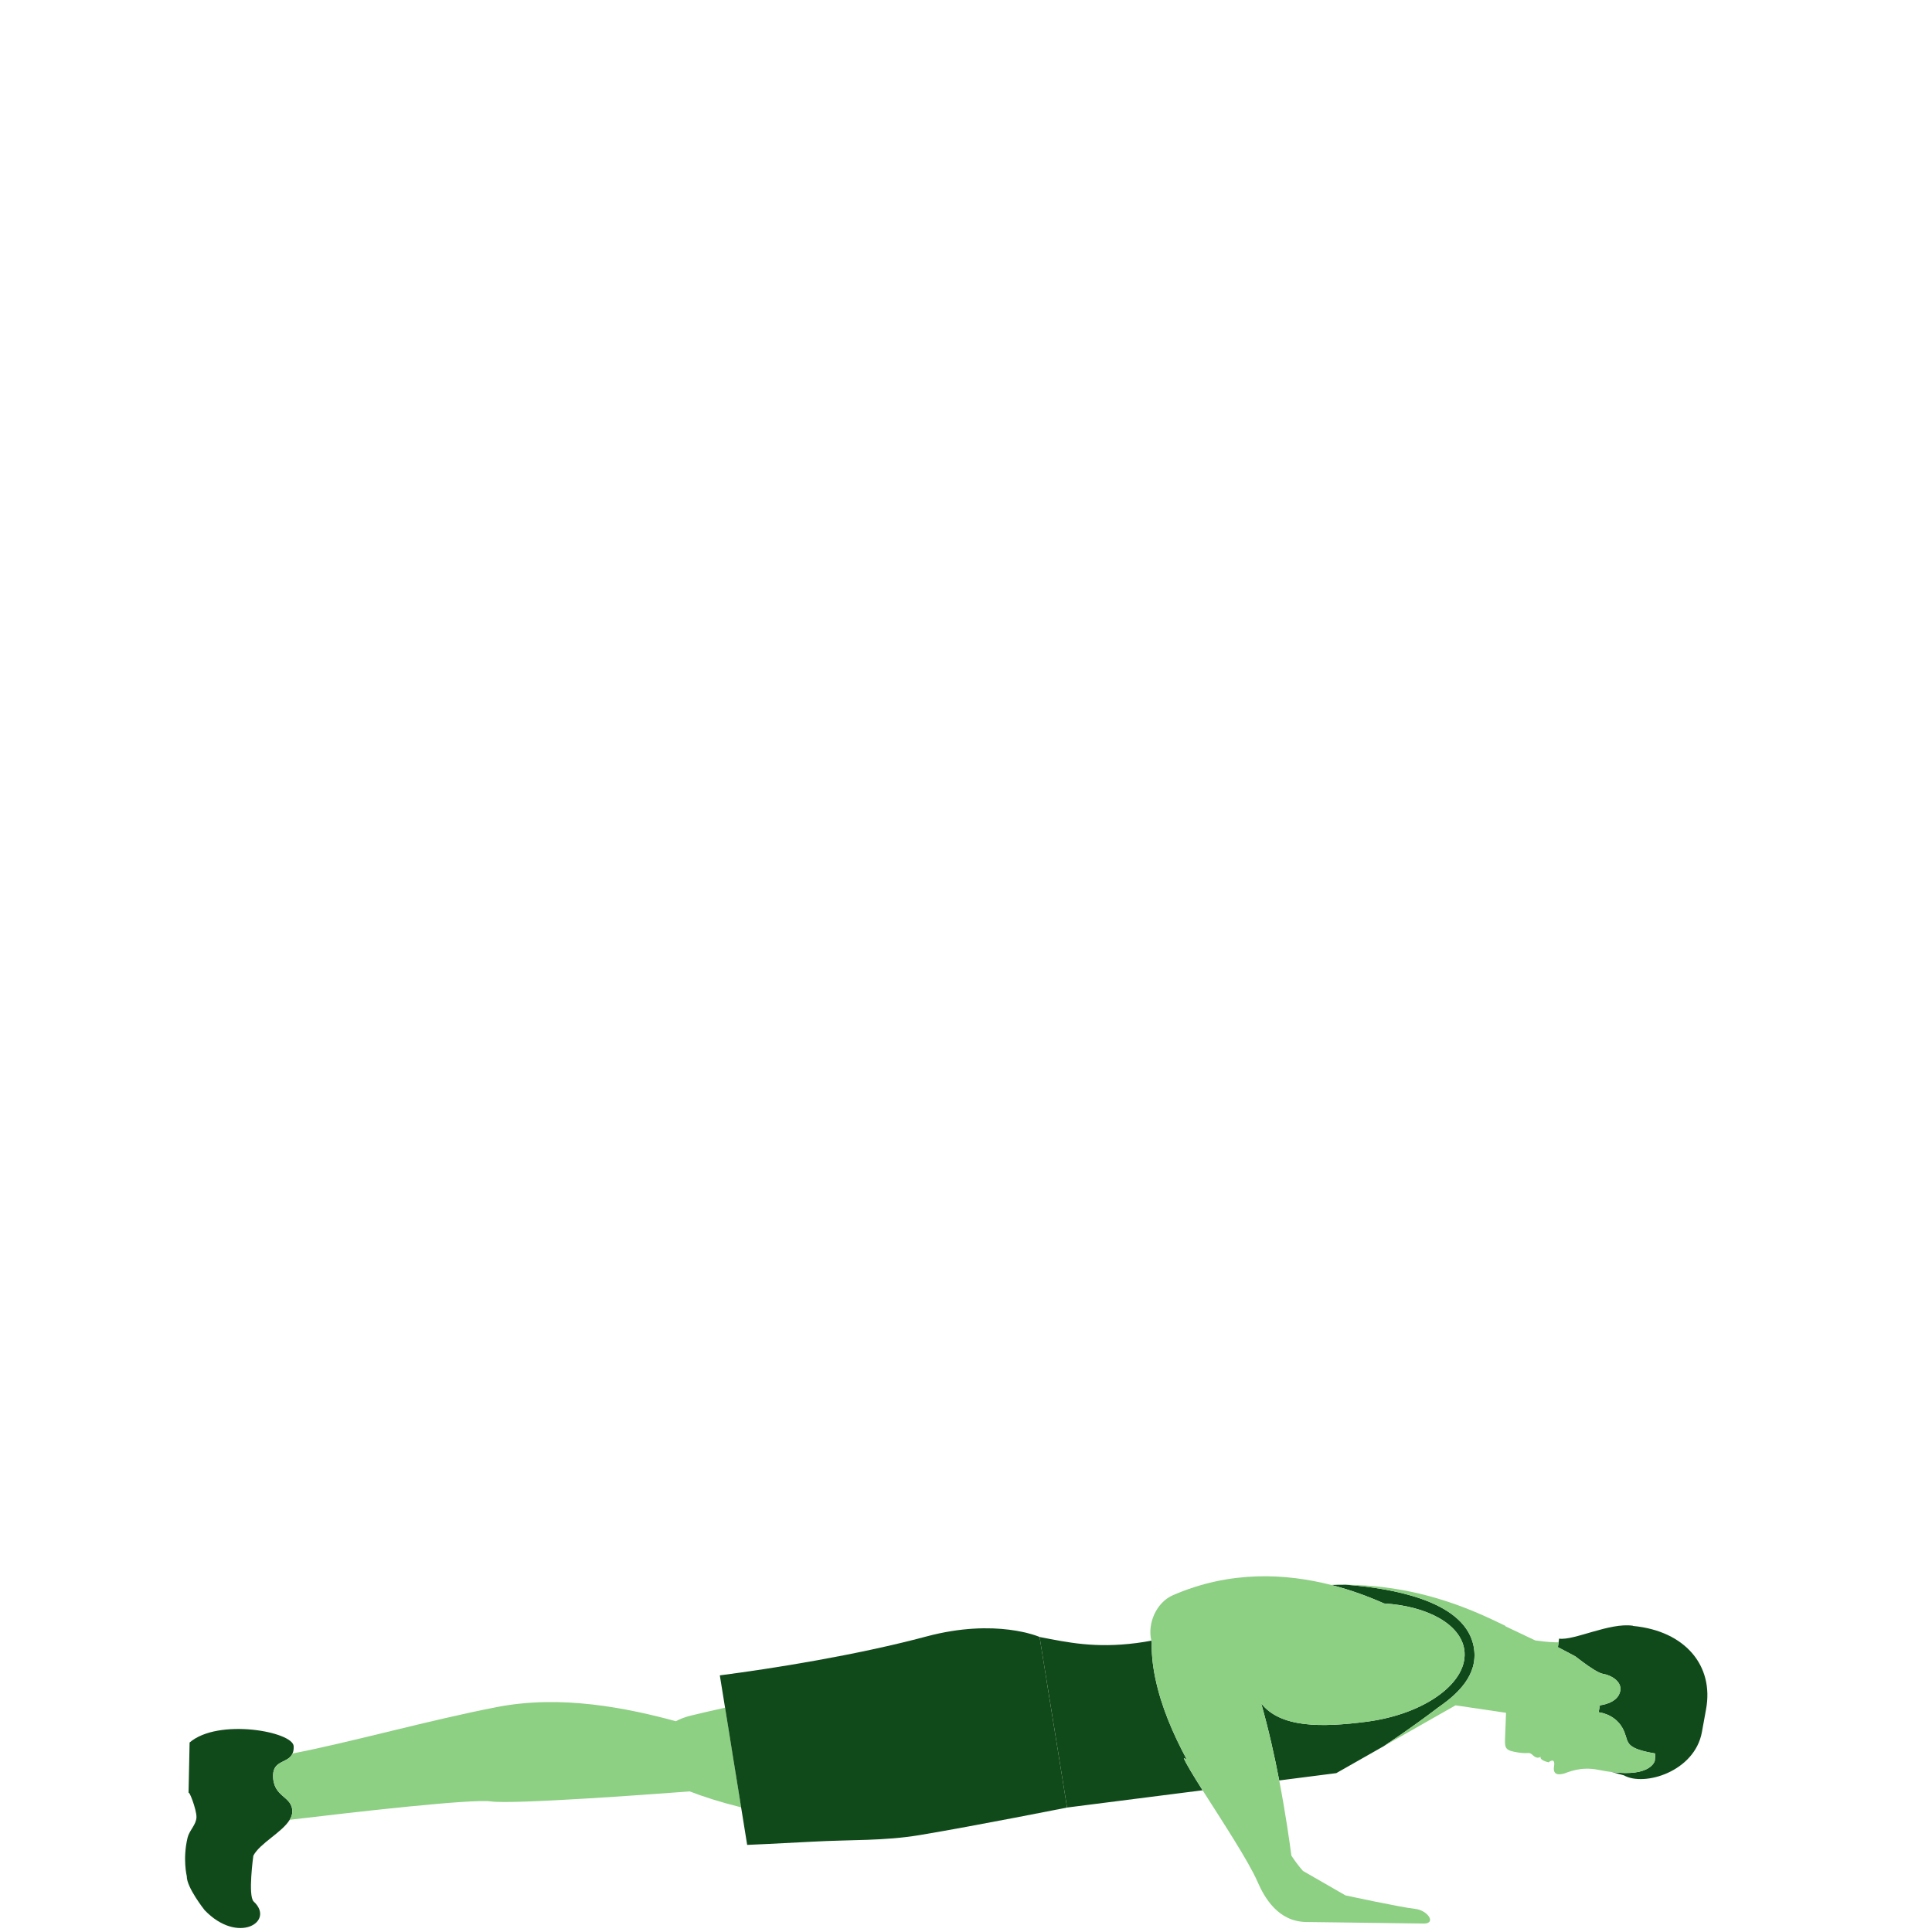
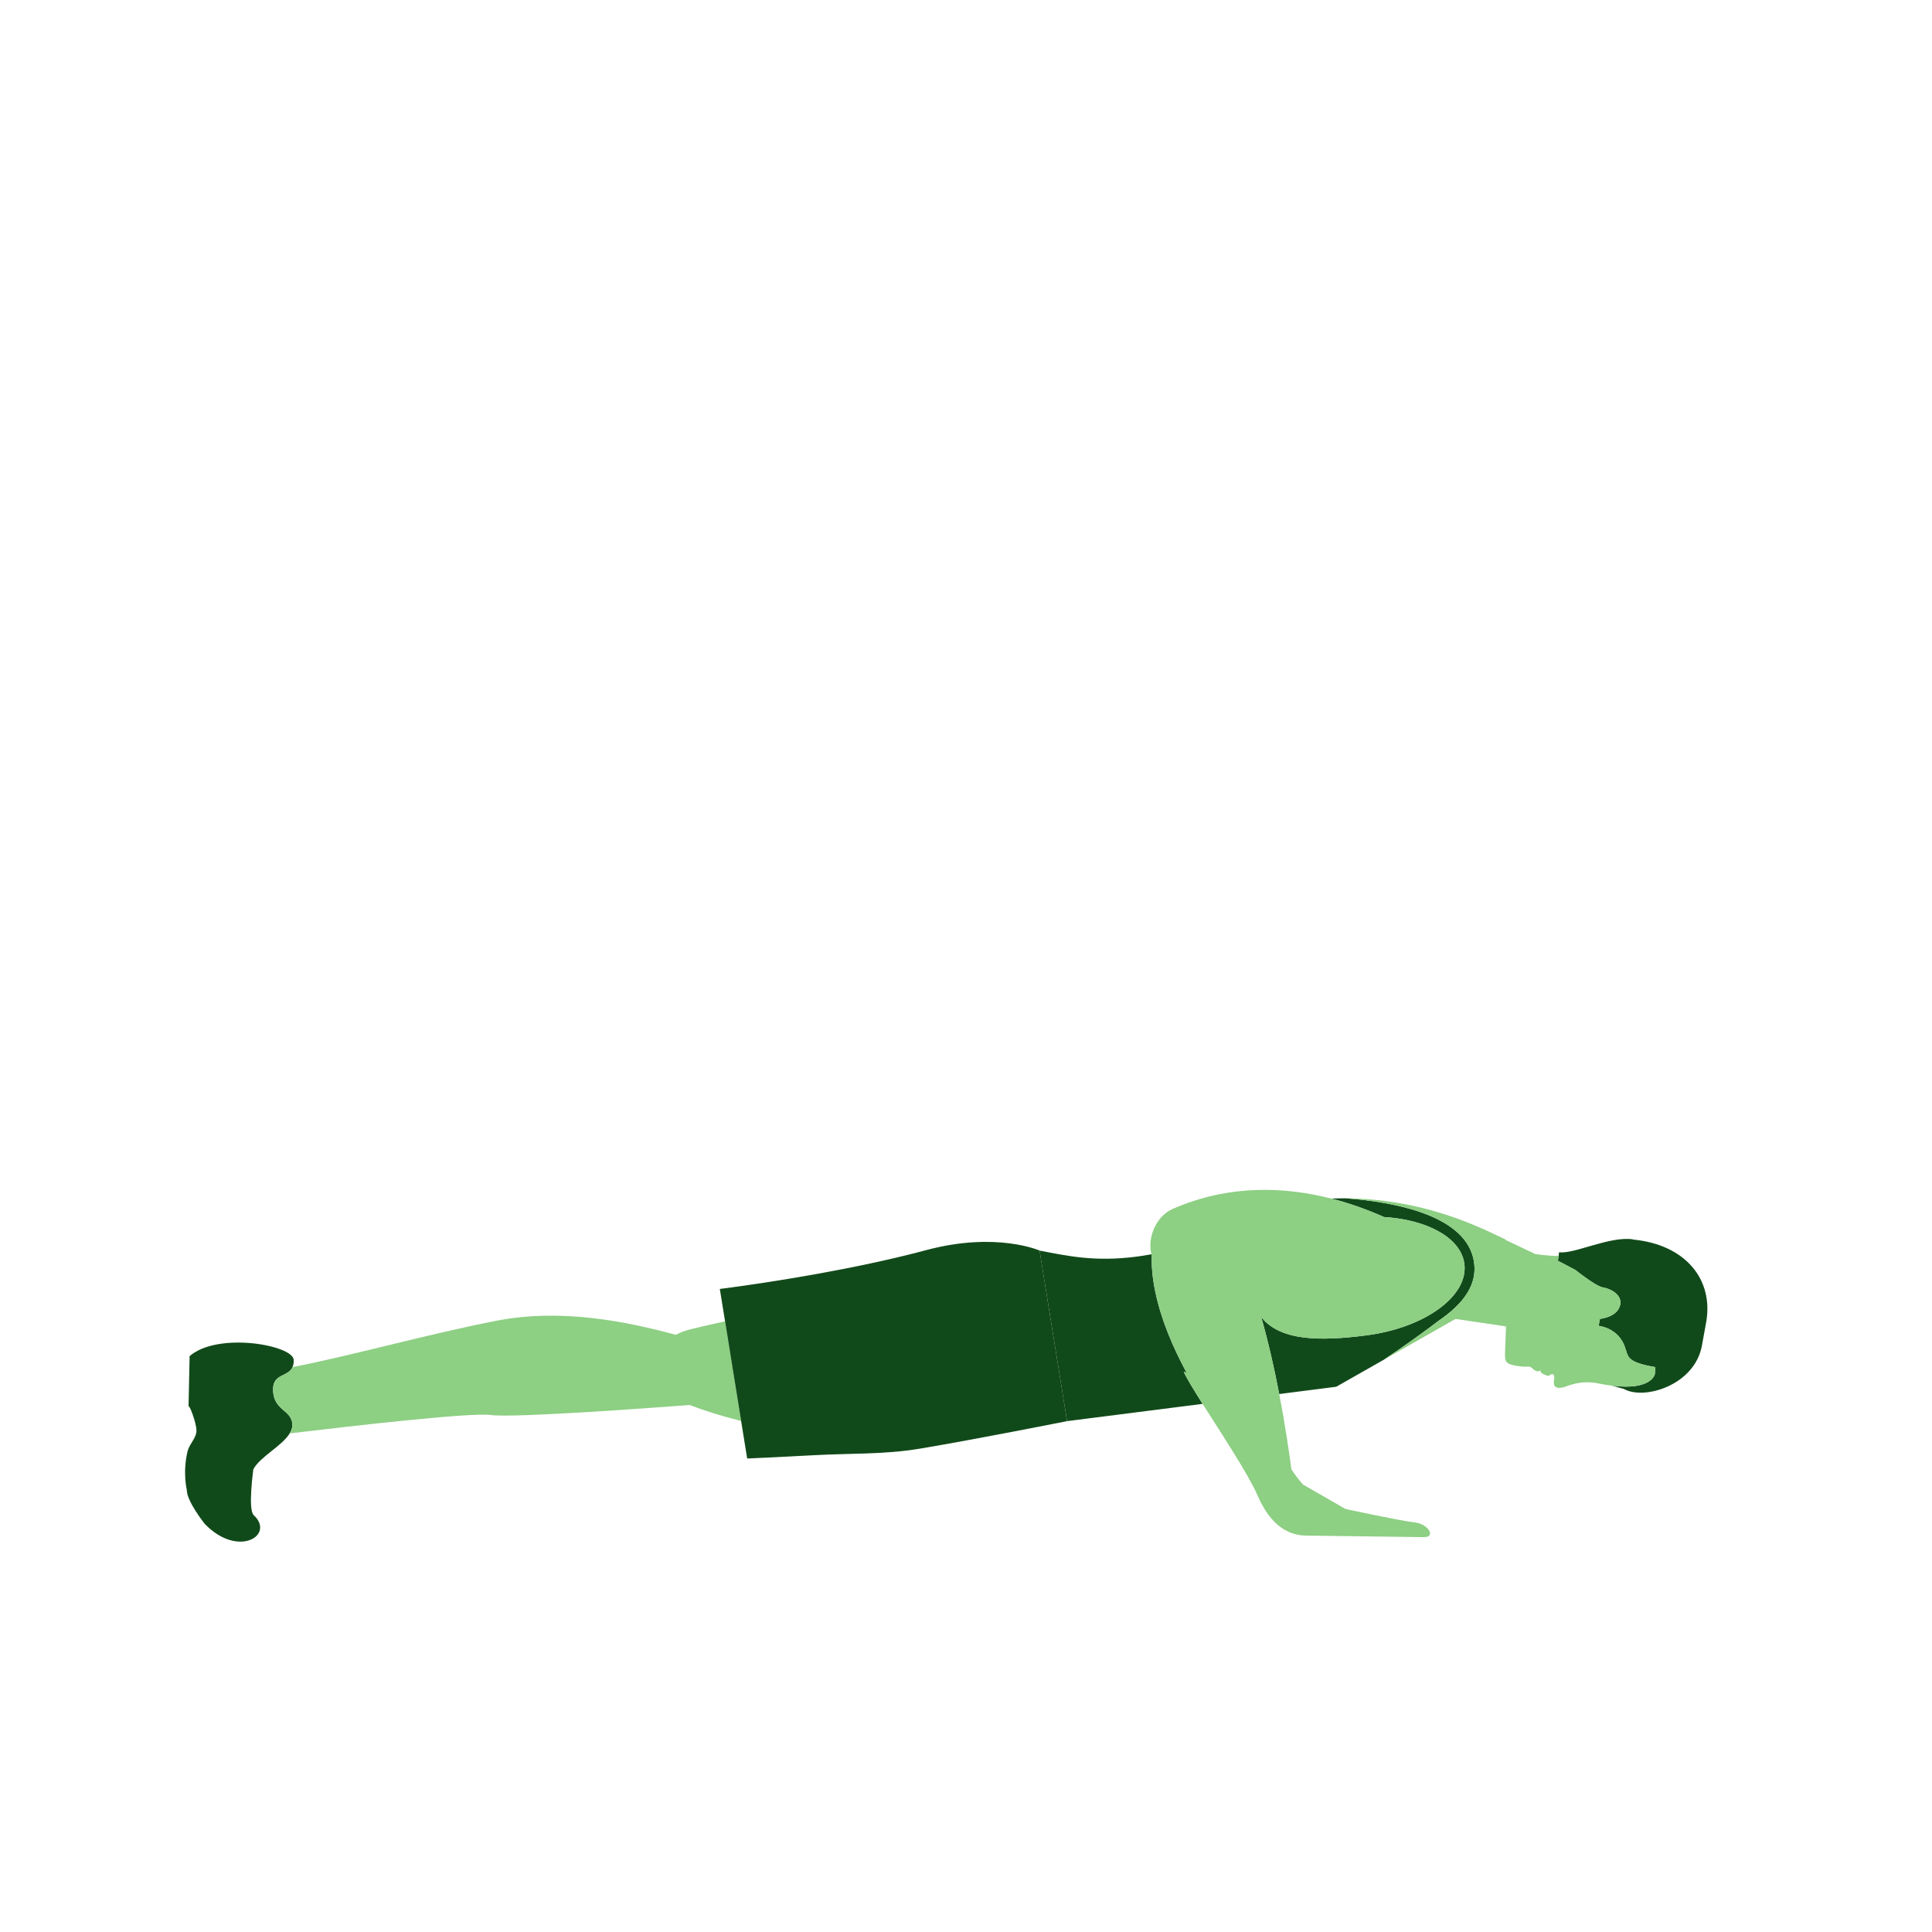
- <svg xmlns="http://www.w3.org/2000/svg" width="200" height="200" viewBox="0 0 200 200">
+ <svg xmlns="http://www.w3.org/2000/svg" width="200" height="200" viewBox="0 40 200 200">
  <path fill="none" d="M0 0h200v200H0z" />
  <path fill="#114A1A" d="M169.053 168.316l-.026-.022c-2.402-.35-6.105 1.563-7.633 1.336l-.05.384-.068.5.977.513.84.448.332.257c.123.092.272.208.438.328.68.506 1.635 1.157 2.11 1.226.388.058.853.245 1.21.527.384.302.638.718.55 1.22-.247 1.334-2.113 1.498-2.113 1.498l-.128.723s1.604.136 2.442 1.59c.76 1.308.016 1.944 2.613 2.526.246.054.513.107.818.158l-.056.727s-.33 1.715-4.445 1.19l1.246.34c2.107 1.19 7.325-.393 8.07-4.478l.435-2.39c.812-4.453-2.13-8.08-7.562-8.6M122.832 182.095c-1.396-2.598-2.63-5.442-3.243-8.408-.3-1.446-.39-2.64-.354-3.66-.02-.06-.037-.123-.047-.186-.482.092-.984.174-1.522.244-4.33.56-7.172-.07-10.05-.626l.735 4.564 1.655 10.27.456 2.823 14.03-1.788c-.964-1.524-1.724-2.77-1.946-3.316.098.032.19.054.284.085M139.328 164.05c-.493-.01-.998.007-1.508.027 2.08.535 3.923 1.23 5.45 1.91 4.44.27 7.88 2.112 8.306 4.743.54 3.35-3.982 6.706-10.105 7.502-4.772.617-8.92.614-10.912-1.893.76 2.662 1.38 5.44 1.866 7.972l5.906-.756 4.93-2.802s2.905-1.913 5.64-4.01c2.518-1.718 4.292-3.83 3.584-6.605-1.14-4.44-8.363-5.73-13.156-6.09M19.627 180.383l-.11 5.265c.01-.473.834 1.673.822 2.46-.02.786-.74 1.37-.92 2.12-.53 2.2-.083 3.995-.083 3.995-.025 1.164 1.848 3.518 1.848 3.518 3.462 3.607 7.327 1.177 5.08-.893-.62-.575-.038-4.746-.038-4.746.67-1.286 2.98-2.414 3.762-3.718.16-.266.265-.54.27-.826.036-1.68-2.038-1.45-1.987-3.81.032-1.554 1.568-1.21 2.012-2.228.084-.194.135-.435.117-.752-.067-1.506-7.807-2.938-10.775-.383" />
  <path fill="#8DCF83" d="M167.933 178.84c-.838-1.452-2.442-1.588-2.442-1.588l.13-.722s1.865-.164 2.11-1.497c.09-.503-.164-.92-.548-1.22-.356-.283-.822-.47-1.21-.528-.476-.068-1.43-.72-2.11-1.226-.165-.12-.316-.237-.438-.33-.2-.153-.33-.256-.33-.256l-.842-.448-.977-.512.067-.5c-.42.006-1.196-.02-2.415-.196l-3.084-1.462v-.045c-.895-.434-1.938-.936-3.123-1.434h-.005c-3.304-1.385-7.75-2.77-13.388-2.826 4.793.36 12.016 1.648 13.157 6.09.706 2.773-1.068 4.887-3.585 6.603-2.736 2.097-5.642 4.01-5.642 4.01l-4.93 2.803 12.346-7.02 5.23.772s-.075 1.758-.106 2.742c-.03.99.102 1.163 1.335 1.363 1.232.197 1.098-.14 1.566.305.467.44.795.13.795.13-.174.373.813.587.813.587s.73-.612.568.42c-.174 1.028.682.833 1.037.74.358-.097 1.665-.772 3.57-.38.51.104.956.175 1.38.227 4.115.525 4.443-1.19 4.443-1.19l.056-.726c-.306-.05-.572-.104-.818-.16-2.596-.578-1.852-1.217-2.61-2.525" />
  <path fill="#8DCF83" d="M75.99 182.555l-.087-.548-.362-2.26-.48-2.966c-1.155.255-2.327.522-3.513.81-.583.137-1.11.34-1.586.588-5.058-1.37-11.816-2.75-18.456-1.477-7.125 1.377-15.238 3.67-21.22 4.818-.444 1.017-1.98.674-2.01 2.23-.052 2.356 2.022 2.128 1.985 3.808-.005.286-.11.56-.27.826 6.99-.836 18.854-2.18 20.82-1.904 1.13.16 5.285-.02 9.87-.297 3.768-.23 7.815-.517 10.72-.737 1.39.542 3.195 1.12 5.324 1.65l-.323-2.004-.41-2.535zM146.476 197.602c-1.32-.125-7.188-1.39-7.188-1.39l-4.4-2.53c.04.044-.508-.53-1.204-1.587-.204-1.543-.615-4.438-1.26-7.782-.485-2.53-1.106-5.31-1.865-7.973 1.99 2.507 6.14 2.51 10.912 1.893 6.123-.796 10.646-4.153 10.105-7.502-.42-2.63-3.867-4.47-8.305-4.743-1.528-.68-3.372-1.378-5.45-1.91-4.66-1.192-10.474-1.538-16.427 1.07-1.67.732-2.645 2.908-2.205 4.694.013.063.027.125.047.188-.034 1.018.055 2.213.353 3.66.613 2.965 1.848 5.81 3.243 8.407-.095-.03-.186-.053-.282-.084.224.55.983 1.793 1.946 3.317 1.963 3.09 4.772 7.36 5.688 9.48.702 1.616 2.115 4.12 5.04 4.154l12.16.16c1.347.014.41-1.392-.908-1.518" />
  <path fill="#114A1A" d="M108.354 174.022l-.735-4.564s-4.48-1.99-11.733-.047c-7.262 1.94-15.898 3.313-21.37 4.022l.542 3.35.48 2.964.36 2.26.09.55.41 2.533.322 2.003.627 3.89s3.255-.14 6.74-.332c4.09-.226 7.395-.063 11.138-.687 5.756-.96 15.237-2.848 15.237-2.848l-.453-2.823-1.658-10.27z" />
</svg>
